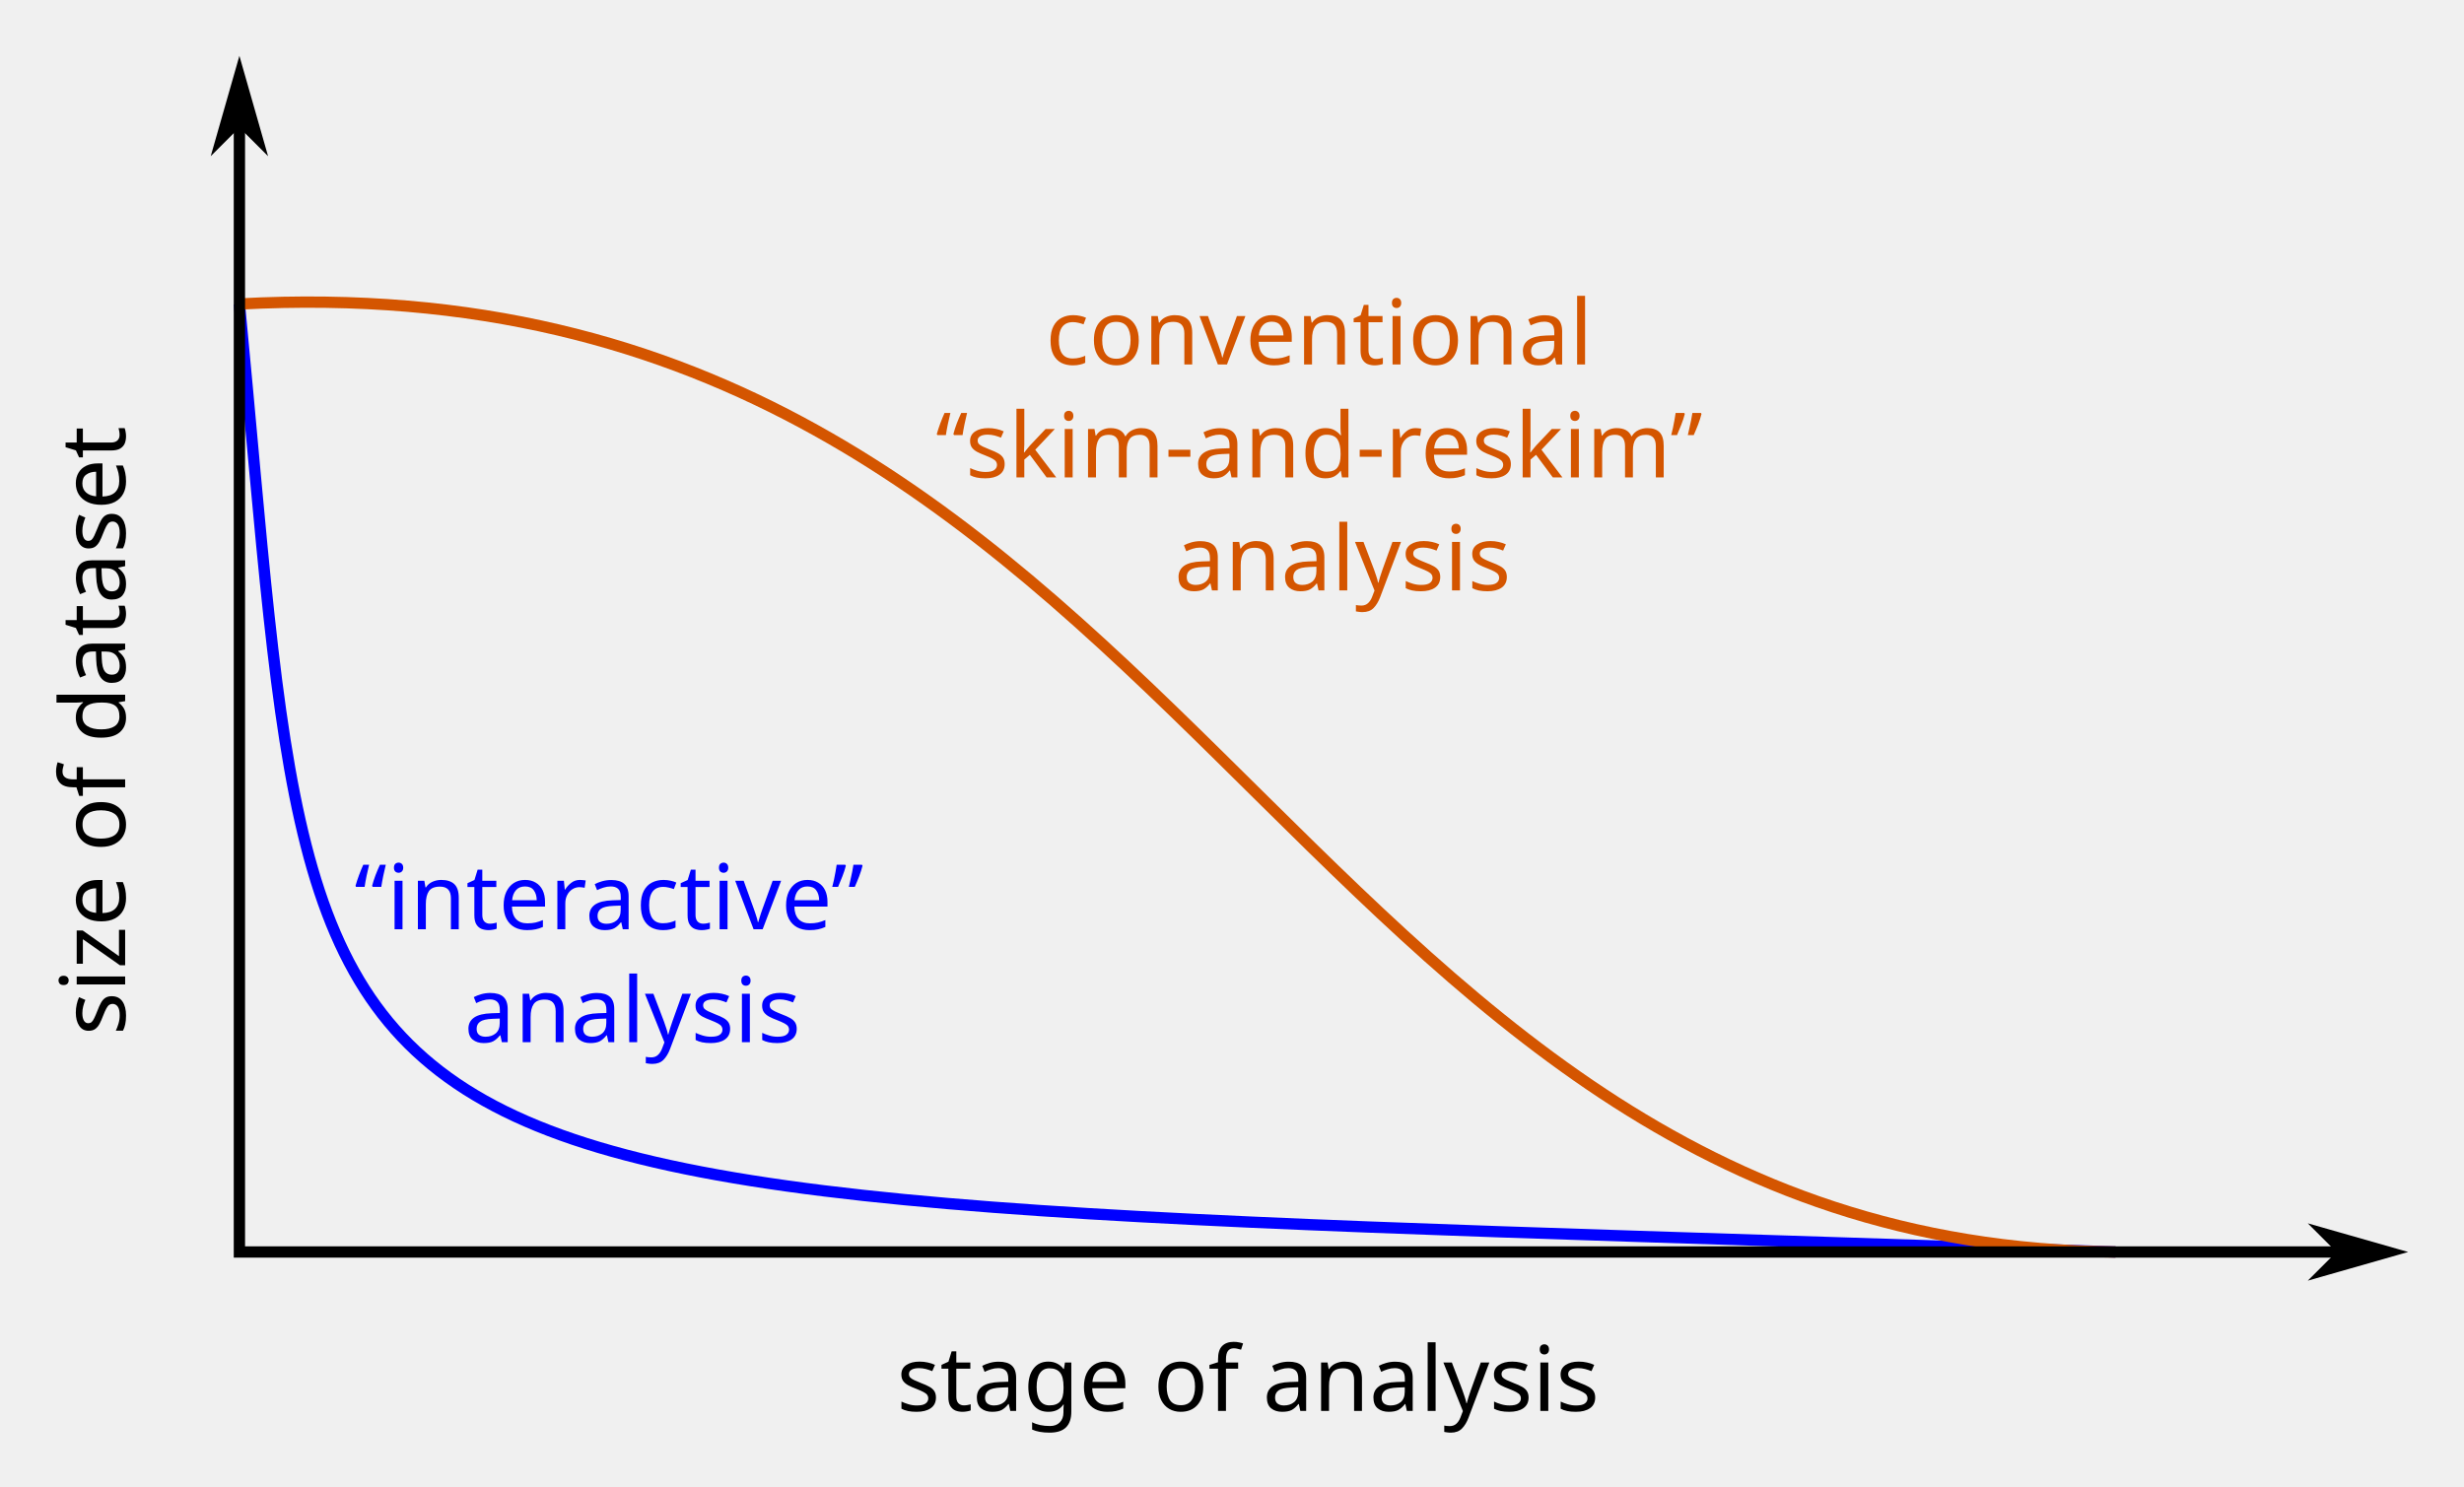
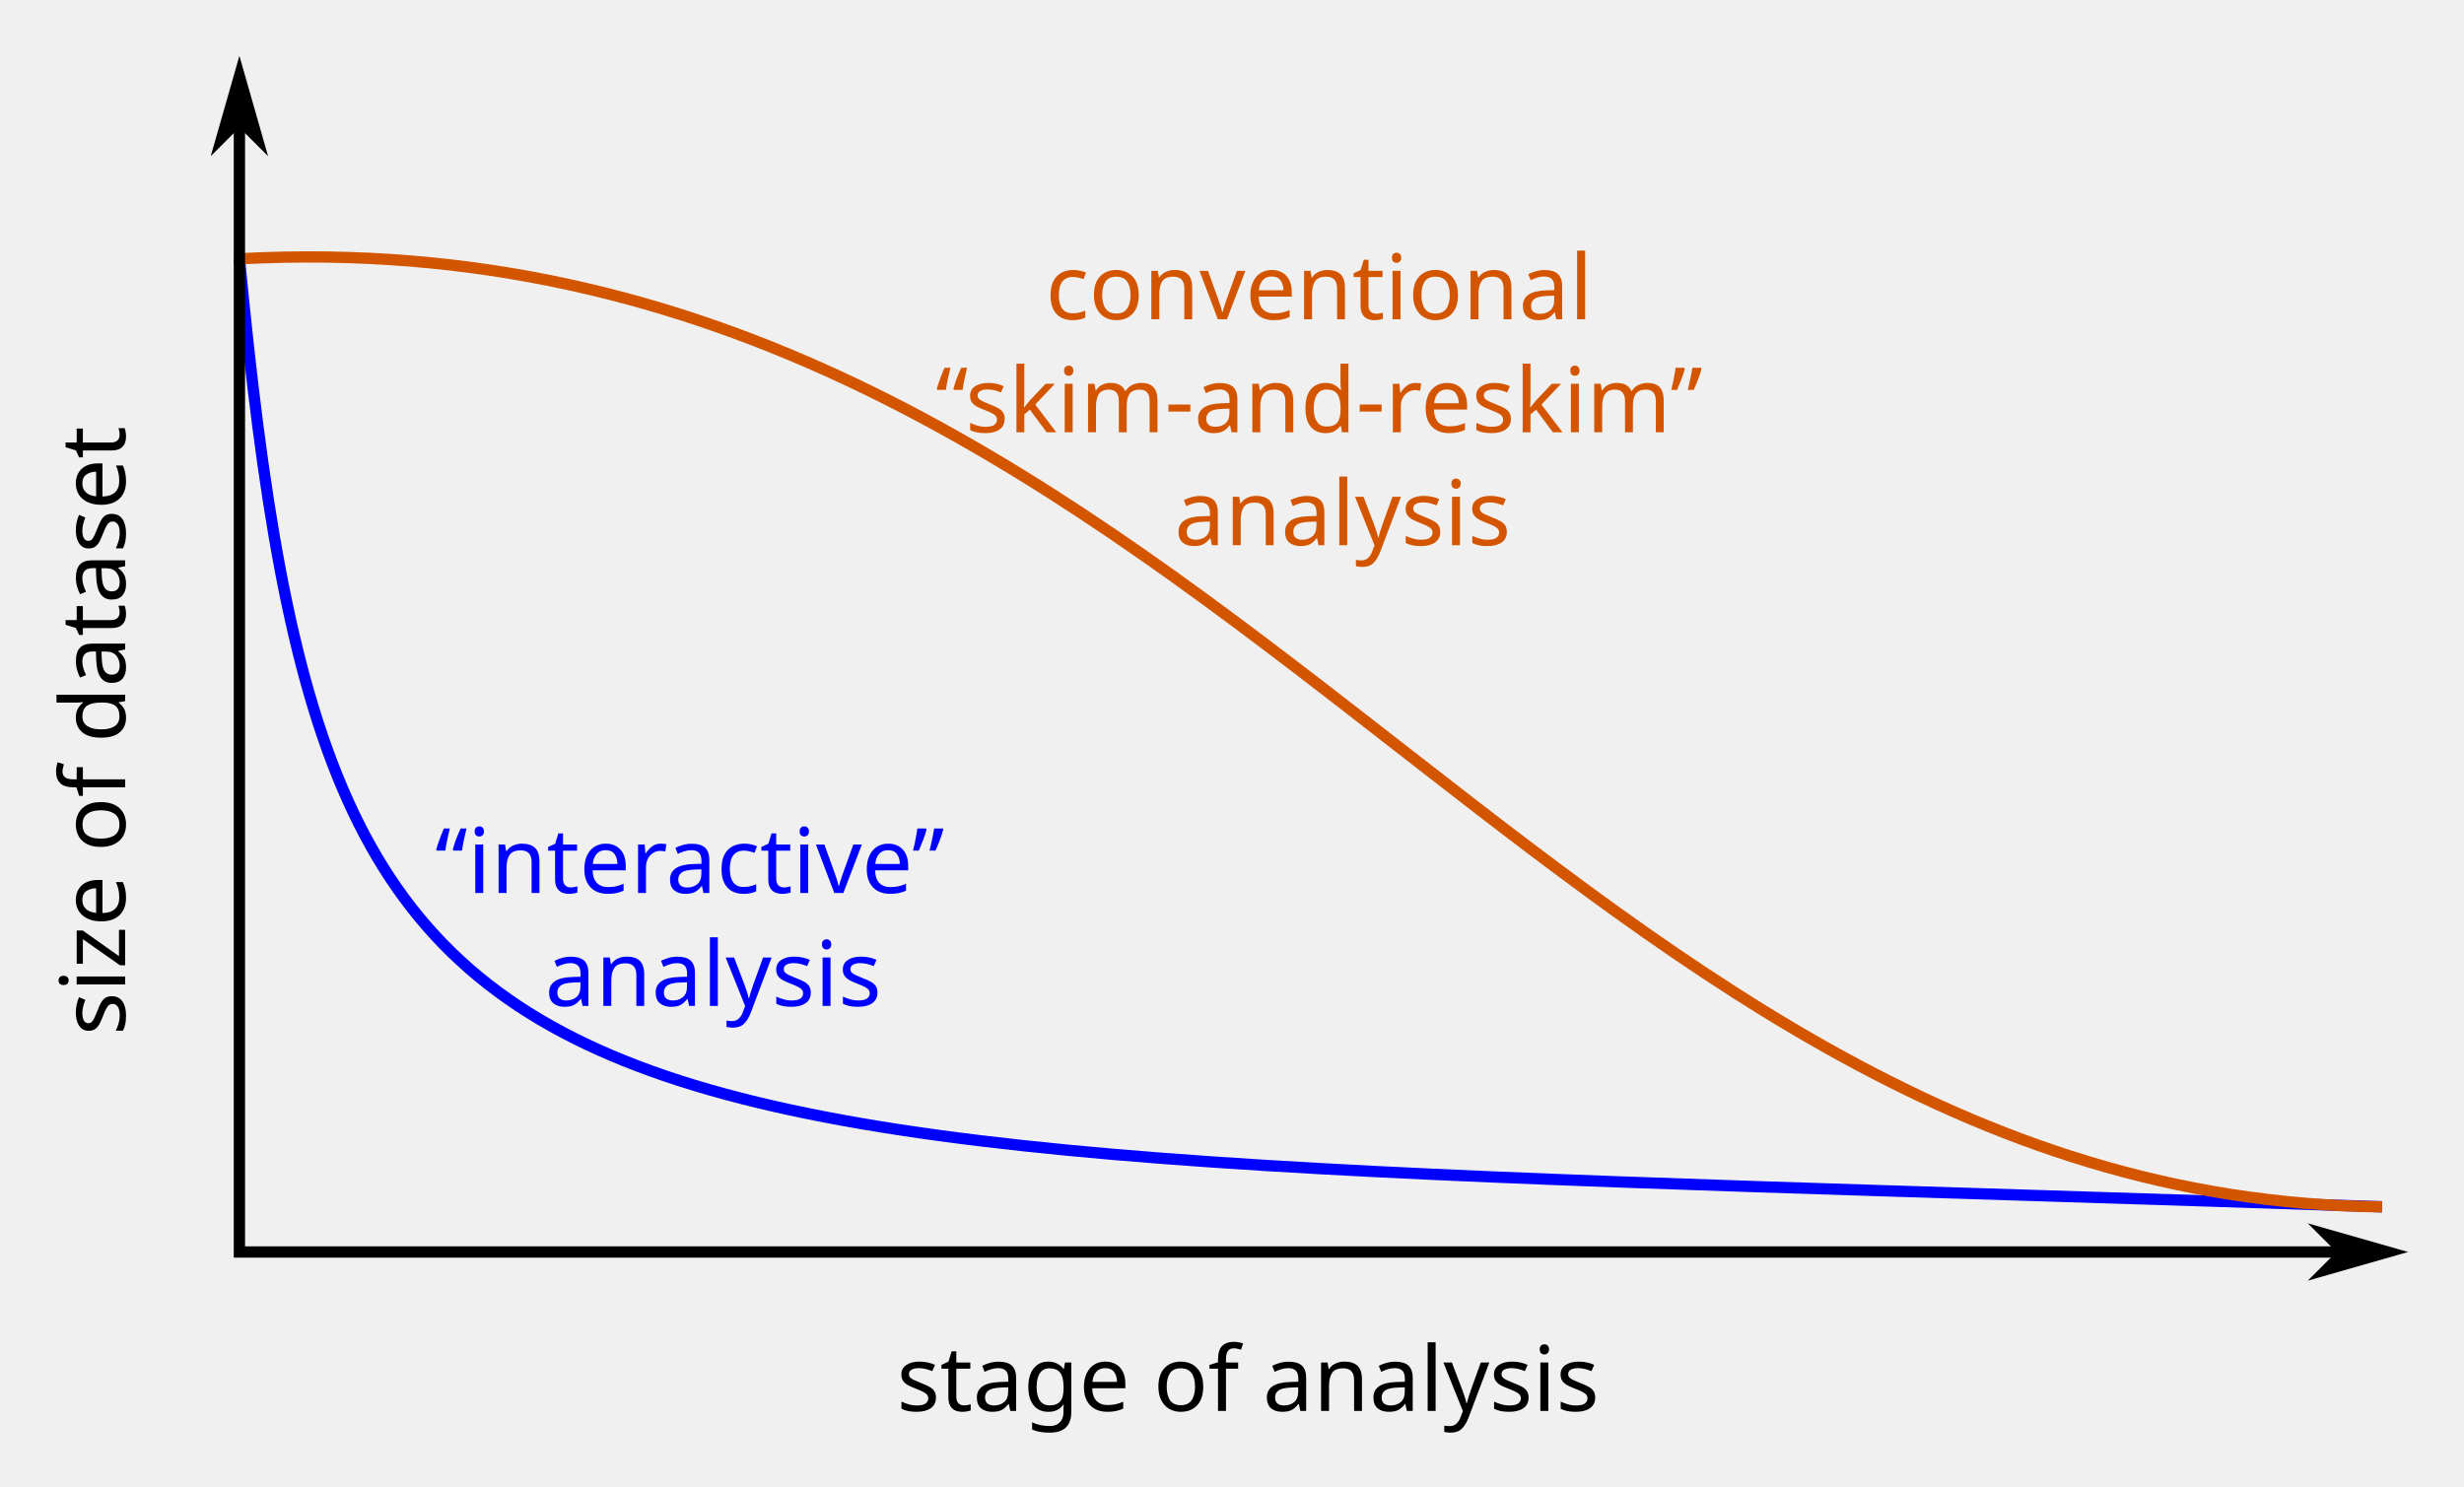
<svg xmlns="http://www.w3.org/2000/svg" width="436.207" height="263.153" id="svg2" version="1.1">
  <defs id="defs4">
    <marker orient="auto" refY="0" refX="0" id="Arrow1Mend" style="overflow:visible">
      <path id="path3768" d="M 0,0 5,-5 -12.5,0 5,5 0,0 z" style="fill-rule:evenodd;stroke:#000000;stroke-width:1pt" transform="matrix(-0.4,0,0,-0.4,-4,0)" />
    </marker>
    <marker orient="auto" refY="0" refX="0" id="Arrow1Mstart" style="overflow:visible">
      <path id="path3765" d="M 0,0 5,-5 -12.5,0 5,5 0,0 z" style="fill-rule:evenodd;stroke:#000000;stroke-width:1pt" transform="matrix(0.4,0,0,0.4,4,0)" />
    </marker>
  </defs>
  <g id="layer1" transform="translate(-104.0469,-362.8229)">
    <text xml:space="preserve" style="font-size:16px;font-style:normal;font-weight:normal;text-align:center;line-height:125%;letter-spacing:0px;word-spacing:0px;text-anchor:middle;fill:#000000;fill-opacity:1;stroke:none;font-family:Sans" x="-481.815" y="126.203" id="text4385" transform="matrix(0,-1,1,0,0,0)">
      <tspan id="tspan4387" x="-481.815" y="126.203">size of dataset</tspan>
    </text>
    <text xml:space="preserve" style="font-size:16px;font-style:normal;font-weight:normal;text-align:center;line-height:125%;letter-spacing:0px;word-spacing:0px;text-anchor:middle;fill:#000000;fill-opacity:1;stroke:none;font-family:Sans" x="335.389" y="612.648" id="text4389">
      <tspan id="tspan4391" x="335.389" y="612.648">stage of analysis</tspan>
    </text>
-     <path style="color:#000000;fill:#ffffff;fill-opacity:0;fill-rule:nonzero;stroke:#0000ff;stroke-width:2;stroke-linecap:butt;stroke-linejoin:miter;stroke-miterlimit:4;stroke-opacity:1;stroke-dasharray:none;stroke-dashoffset:0;marker:none;visibility:visible;display:inline;overflow:visible;enable-background:accumulate" d="M 478.571,584.505 C 144.744,572.996 162.655,585.528 146.429,416.648" id="path4464" />
-     <path style="color:#000000;fill:#ffffff;fill-opacity:0;fill-rule:nonzero;stroke:#d45500;stroke-width:2;stroke-linecap:butt;stroke-linejoin:miter;stroke-miterlimit:4;stroke-opacity:1;stroke-dasharray:none;stroke-dashoffset:0;marker:none;visibility:visible;display:inline;overflow:visible;enable-background:accumulate" d="m 146.429,416.648 c 167.798,-8.969 184.056,166.536 332.143,167.857" id="path4393" />
-     <text xml:space="preserve" style="font-size:16px;font-style:normal;font-weight:normal;text-align:center;line-height:125%;letter-spacing:0px;word-spacing:0px;text-anchor:middle;fill:#0000ff;fill-opacity:1;stroke:none;font-family:Sans" x="226.429" y="527.362" id="text4395">
-       <tspan id="tspan4397" x="226.429" y="527.362">“interactive”</tspan>
-       <tspan x="226.429" y="547.362" id="tspan4399">analysis</tspan>
+     <path style="color:#000000;fill:#ffffff;fill-opacity:0;fill-rule:nonzero;stroke:#0000ff;stroke-width:2;stroke-linecap:butt;stroke-linejoin:miter;stroke-miterlimit:4;stroke-opacity:1;stroke-dasharray:none;stroke-dashoffset:0;marker:none;visibility:visible;display:inline;overflow:visible;enable-background:accumulate" d="M 525.714,576.505 C 191.887,564.996 162.655,577.528 146.429,408.648" id="path4464" />
+     <path style="color:#000000;fill:#ffffff;fill-opacity:0;fill-rule:nonzero;stroke:#d45500;stroke-width:2;stroke-linecap:butt;stroke-linejoin:miter;stroke-miterlimit:4;stroke-opacity:1;stroke-dasharray:none;stroke-dashoffset:0;marker:none;visibility:visible;display:inline;overflow:visible;enable-background:accumulate" d="m 146.429,408.648 c 167.798,-8.969 231.226,166.536 379.313,167.857" id="path4393" />
+     <text xml:space="preserve" style="font-size:16px;font-style:normal;font-weight:normal;text-align:center;line-height:125%;letter-spacing:0px;word-spacing:0px;text-anchor:middle;fill:#0000ff;fill-opacity:1;stroke:none;font-family:Sans" x="240.714" y="520.934" id="text4395">
+       <tspan id="tspan4397" x="240.714" y="520.934">“interactive”</tspan>
+       <tspan x="240.714" y="540.934" id="tspan4399">analysis</tspan>
    </text>
-     <text xml:space="preserve" style="font-size:16px;font-style:normal;font-weight:normal;text-align:center;line-height:125%;letter-spacing:0px;word-spacing:0px;text-anchor:middle;fill:#d45500;fill-opacity:1;stroke:none;font-family:Sans" x="352.143" y="427.362" id="text4401">
-       <tspan id="tspan4403" x="352.143" y="427.362">conventional</tspan>
-       <tspan x="352.143" y="447.362" id="tspan4405">“skim-and-reskim”</tspan>
-       <tspan x="352.143" y="467.362" id="tspan4407">analysis</tspan>
+     <text xml:space="preserve" style="font-size:16px;font-style:normal;font-weight:normal;text-align:center;line-height:125%;letter-spacing:0px;word-spacing:0px;text-anchor:middle;fill:#d45500;fill-opacity:1;stroke:none;font-family:Sans" x="352.143" y="419.362" id="text4401">
+       <tspan id="tspan4403" x="352.143" y="419.362">conventional</tspan>
+       <tspan x="352.143" y="439.362" id="tspan4405">“skim-and-reskim”</tspan>
+       <tspan x="352.143" y="459.362" id="tspan4407">analysis</tspan>
    </text>
    <path style="color:#000000;fill:#ffffff;fill-opacity:0;fill-rule:nonzero;stroke:#000000;stroke-width:2;stroke-linecap:butt;stroke-linejoin:miter;stroke-miterlimit:4;stroke-opacity:1;stroke-dasharray:none;stroke-dashoffset:0;marker:none;marker-start:url(#Arrow1Mstart);marker-end:url(#Arrow1Mend);visibility:visible;display:inline;overflow:visible;enable-background:accumulate" d="m 146.429,376.648 0,207.857 380,0" id="path2985" />
  </g>
</svg>
